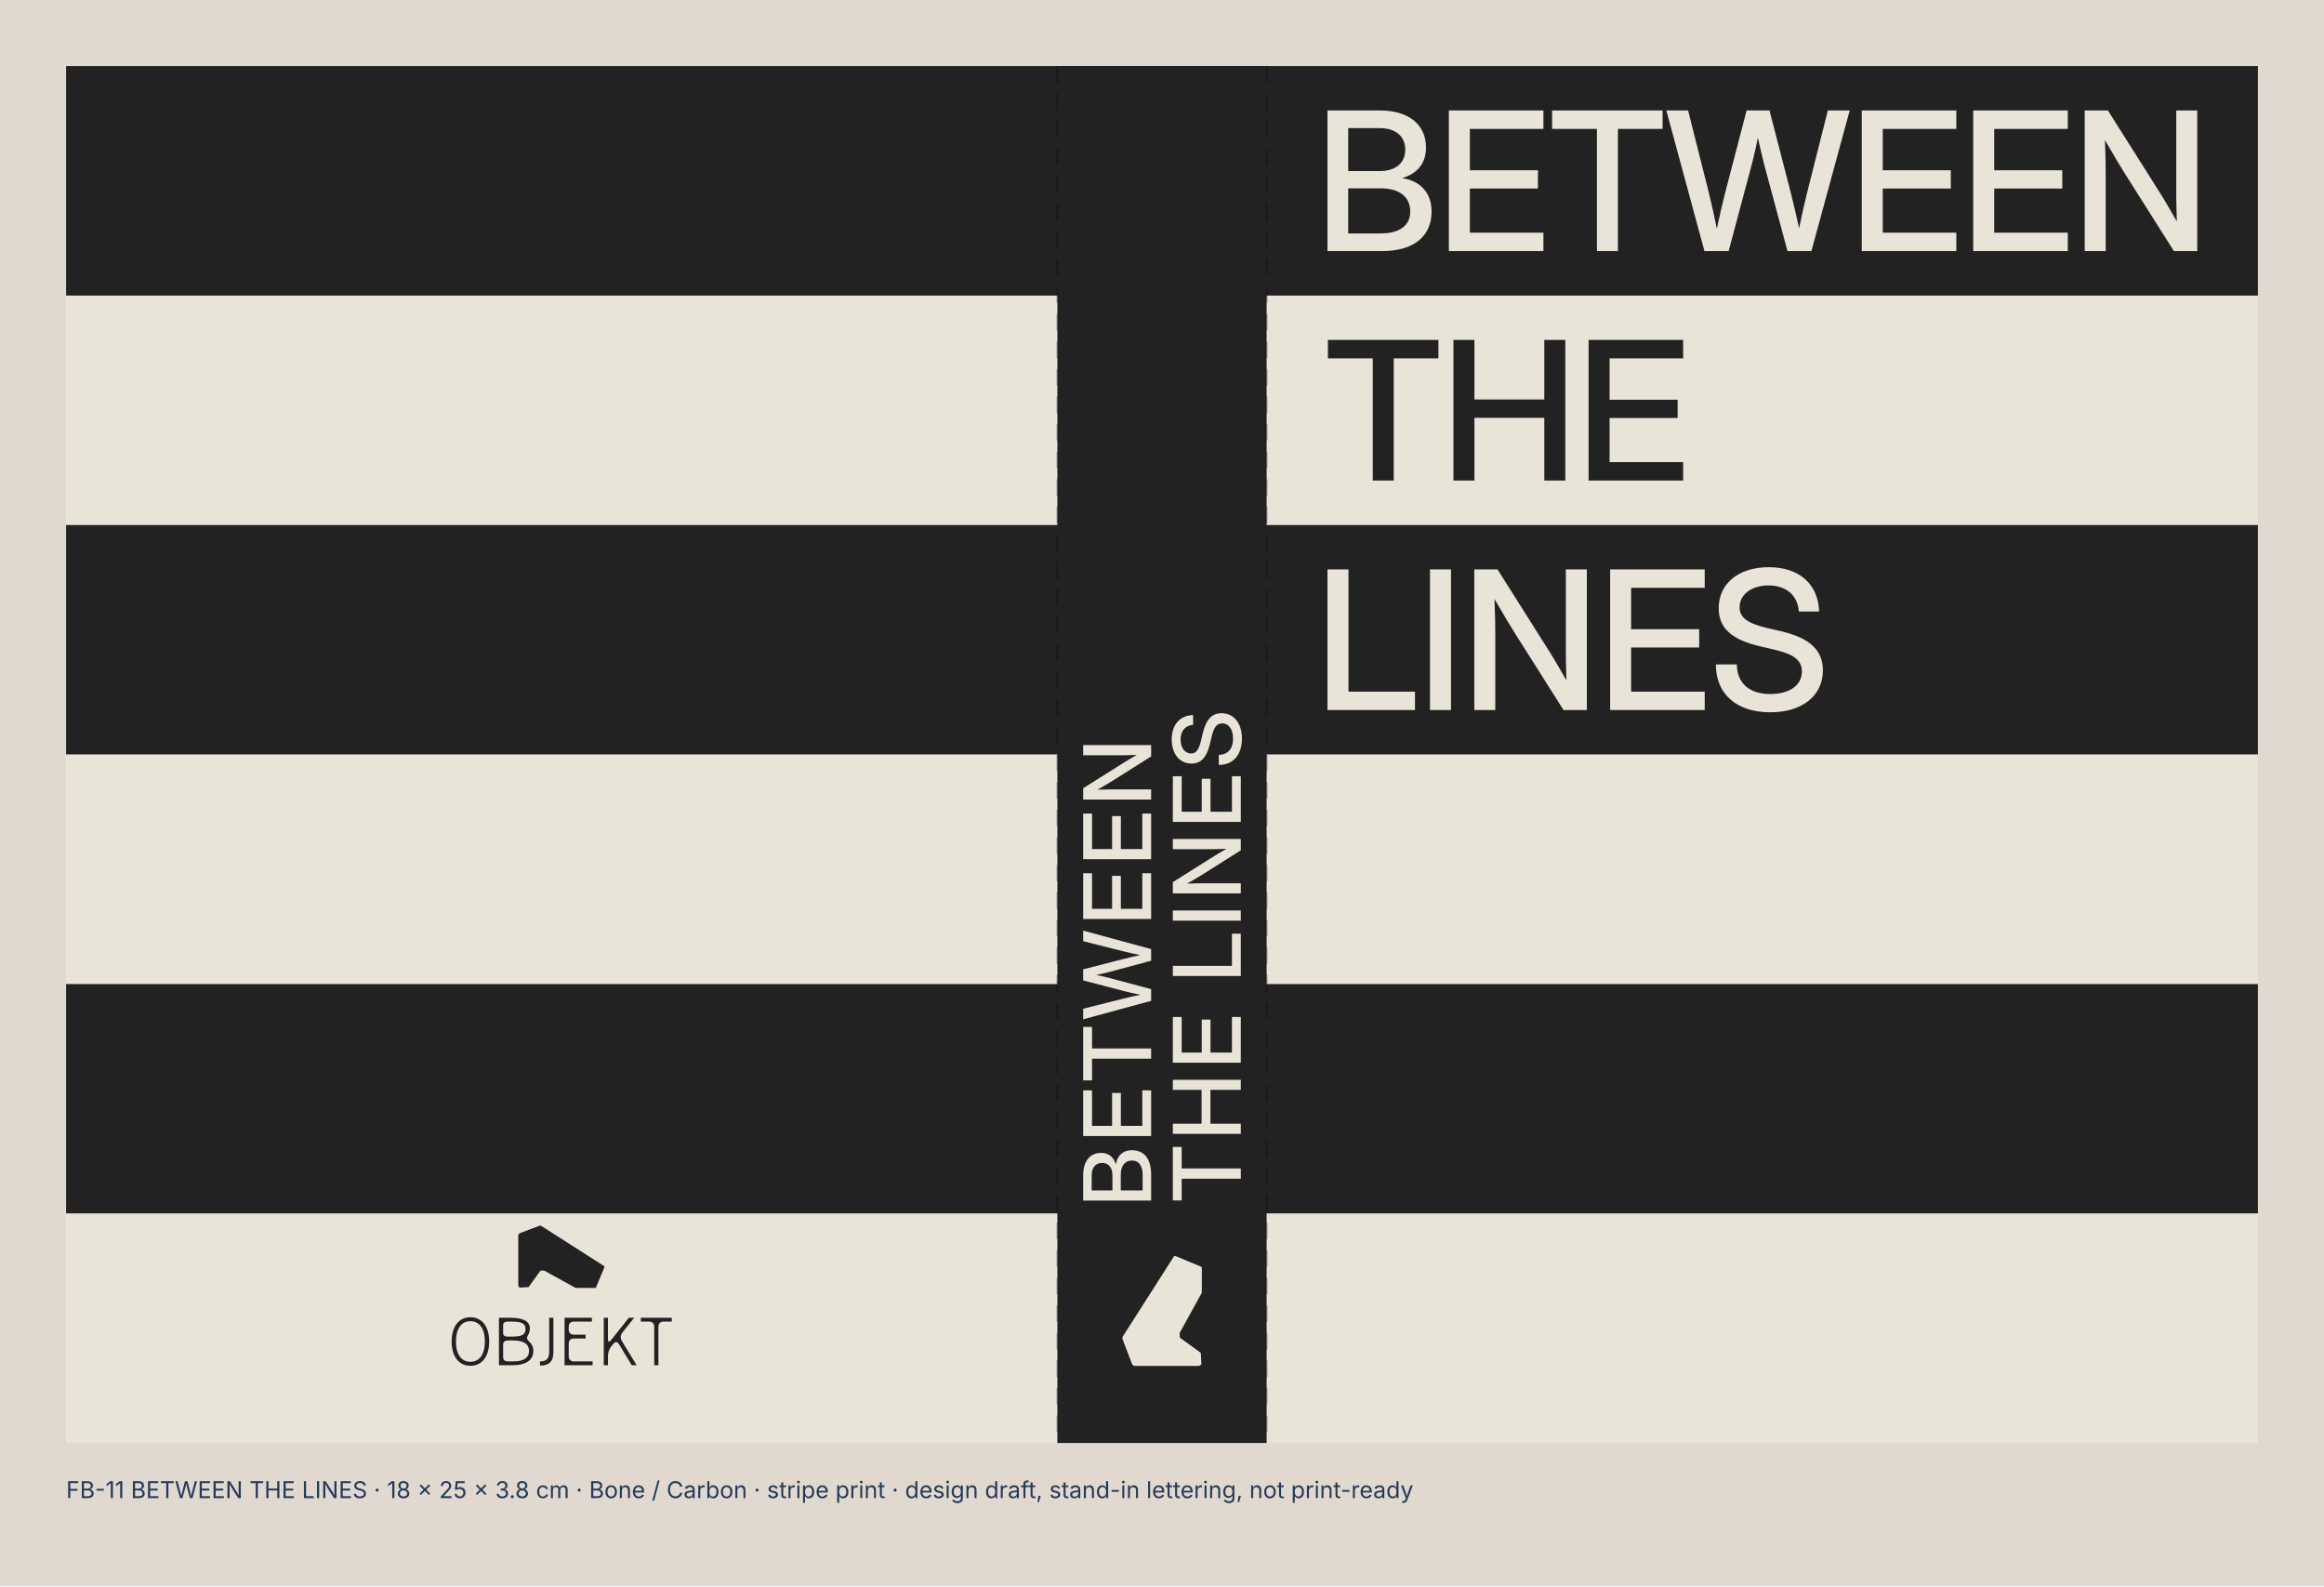
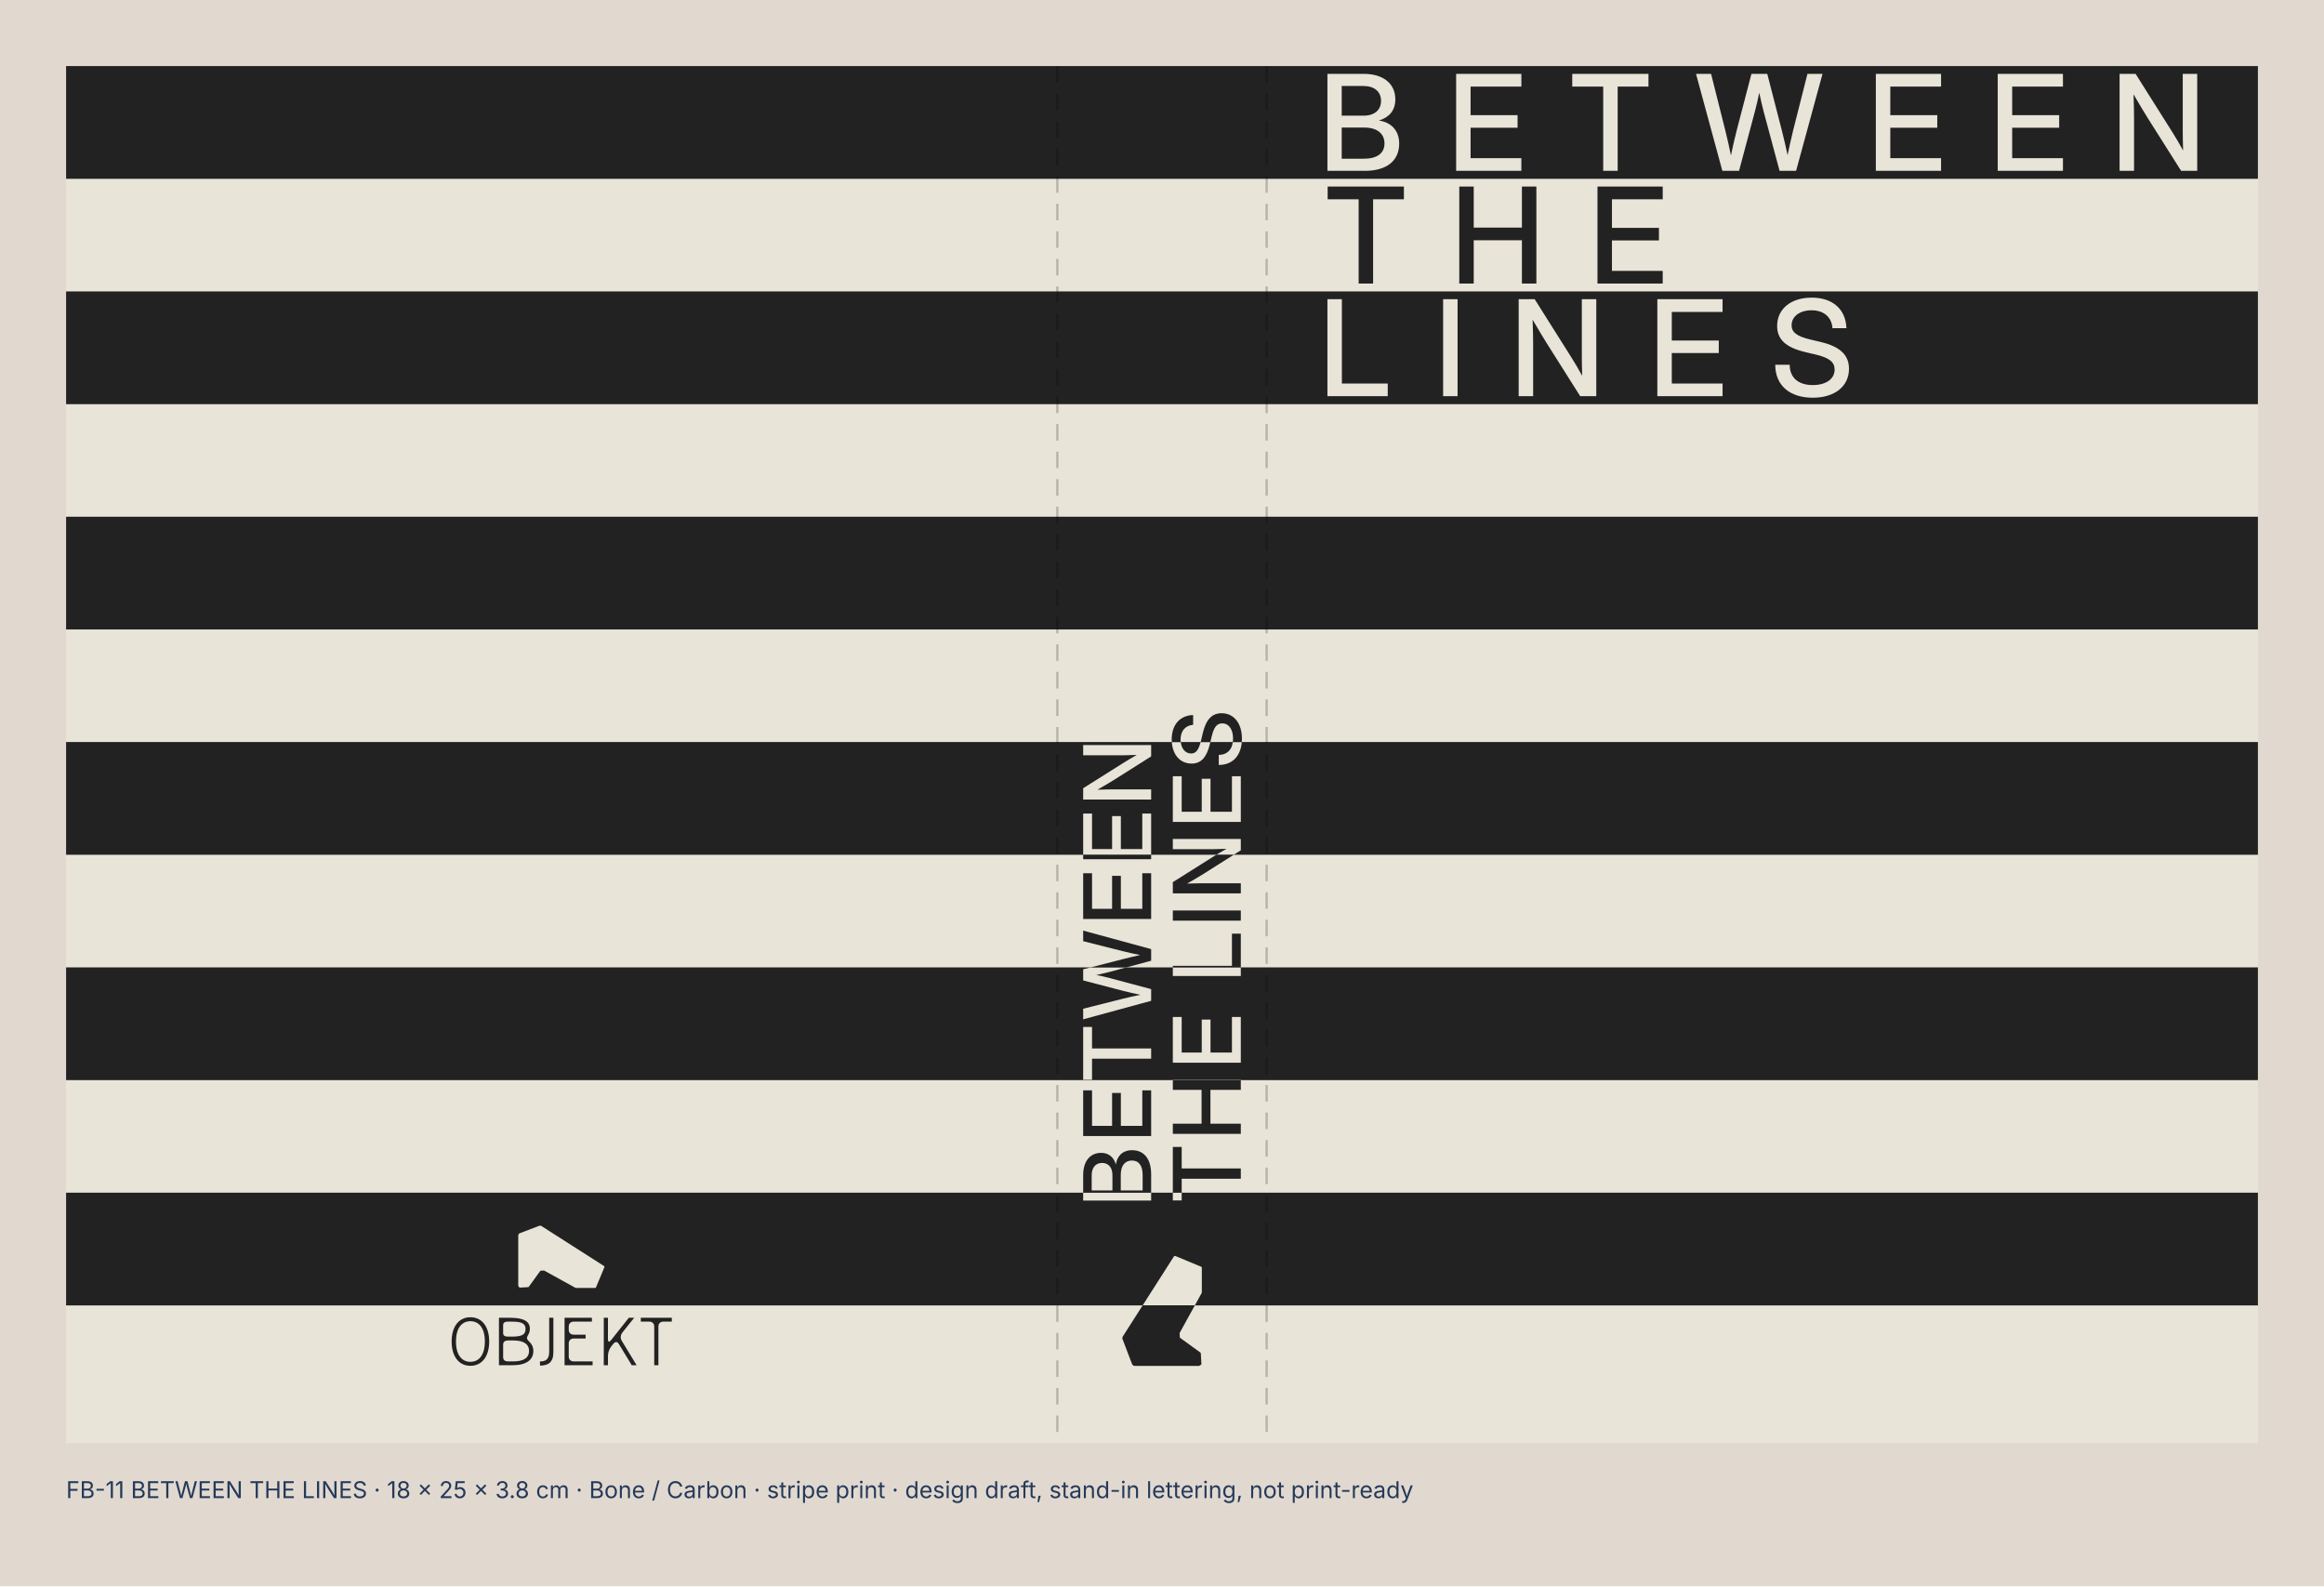
<svg xmlns="http://www.w3.org/2000/svg" viewBox="0 0 422 288" width="1266" height="864">
  <rect width="100%" height="100%" fill="#E1D9CF" />
  <g transform="translate(12 12)">
    <clipPath id="flat11">
      <rect x="0" y="0" width="398" height="250" />
    </clipPath>
    <g clip-path="url(#flat11)">
      <rect x="0" y="0" width="398" height="250" fill="#E9E4D8" />
-       <rect x="0" y="0.00" width="398" height="41.69" fill="#222222" />
-       <rect x="0" y="41.67" width="398" height="41.69" fill="#E9E4D8" />
-       <rect x="0" y="83.33" width="398" height="41.69" fill="#222222" />
-       <rect x="0" y="125.00" width="398" height="41.69" fill="#E9E4D8" />
-       <rect x="0" y="166.67" width="398" height="41.69" fill="#222222" />
-       <rect x="0" y="208.33" width="398" height="41.69" fill="#E9E4D8" />
-       <text x="226.72" y="33.59" font-family="Galak Round, Inter Display, Inter, Helvetica, Arial, sans-serif" font-size="35.09" font-weight="500" letter-spacing="-0.42" fill="#E9E4D8">BETWEEN</text>
-       <text x="228.30" y="75.25" font-family="Galak Round, Inter Display, Inter, Helvetica, Arial, sans-serif" font-size="35.09" font-weight="500" letter-spacing="-0.42" fill="#222222">THE</text>
-       <text x="226.72" y="116.92" font-family="Galak Round, Inter Display, Inter, Helvetica, Arial, sans-serif" font-size="35.09" font-weight="500" letter-spacing="-0.42" fill="#E9E4D8">LINES</text>
-       <path transform="translate(70.0 210.5) scale(0.05089)" fill="#222222" fill-rule="evenodd" d="M237.93 214.35L237.93 35.99C237.93 32.22 240.26 28.84 243.79 27.49L312.45 1.31C315.22 0.25 318.33 0.57 320.83 2.18L544.47 145.04C544.47 145.54 545.85 147.70 545.61 148.14L515.17 221.26C514.64 222.24 513.62 222.84 512.51 222.84L443.13 222.84C442.31 222.84 441.53 222.51 440.96 221.93L331.76 161.71C331.16 161.09 330.32 160.76 329.46 160.79L318.50 161.27C317.45 161.32 316.50 161.90 315.99 162.82L275.60 218.47C275.10 219.38 274.17 219.96 273.13 220.02L243.72 221.66C242.61 221.72 241.55 221.16 240.97 220.21L238.37 215.92C238.09 215.45 237.93 214.90 237.93 214.35Z M67.19 486.50C98.31 486.50 118.73 461.35 118.73 414.03C118.73 366.72 98.31 341.57 67.19 341.57C36.06 341.57 15.64 366.72 15.64 414.03C15.64 461.35 36.06 486.50 67.19 486.50ZM67.19 327.38C108.27 327.38 134.17 360.50 134.17 414.03C134.17 467.57 108.27 500.69 67.19 500.69C26.10 500.69 0.20 467.57 0.20 414.03C0.20 360.50 26.10 327.38 67.19 327.38Z M219.82 485.00C254.68 485.00 276.35 473.80 276.35 447.65C276.35 421.50 254.68 410.30 219.82 410.30L201.40 410.30C190.94 410.30 183.96 414.53 183.96 425.74L183.96 469.56C183.96 480.77 190.94 485.00 201.40 485.00L219.82 485.00ZM213.60 396.60C248.46 396.60 263.90 390.88 263.90 369.71C263.90 348.55 248.46 343.07 213.60 343.07L201.40 343.07C190.94 343.07 183.96 346.30 183.96 355.27L183.96 384.40C183.96 393.37 190.94 396.60 201.40 396.60L213.60 396.60ZM291.78 447.65C291.78 480.02 266.39 498.70 216.59 498.70L169.02 498.70L169.02 329.37L209.86 329.37C259.66 329.37 279.33 343.56 279.33 368.47C279.33 386.15 269.13 393.37 269.13 401.58C269.13 413.54 291.78 418.27 291.78 447.65Z M315.43 485.00C333.61 485.25 348.30 479.77 348.30 450.64L348.30 329.37L363.24 329.37L363.24 452.13C363.24 489.23 343.82 499.94 315.43 499.94L315.43 485.00Z M503.18 485.00L503.18 498.70L403.08 498.70L403.08 329.37L500.69 329.37L500.69 343.07L435.45 343.07C424.99 343.07 418.02 350.04 418.02 360.50L418.02 372.20C418.02 382.66 424.99 389.63 435.45 389.63L478.28 389.63L478.28 403.33L435.45 403.33C424.99 403.33 418.02 410.30 418.02 420.76L418.02 467.57C418.02 478.03 424.99 485.00 435.45 485.00L503.18 485.00Z M632.41 329.37L651.59 329.37L610.25 380.92C605.27 387.14 603.53 392.62 603.53 398.35C603.53 402.83 604.52 407.06 608.01 412.79L660.30 498.70L642.87 498.70L598.30 425.24C594.31 418.52 591.08 416.03 587.34 416.03C584.11 416.03 580.87 417.77 576.39 423.25L570.16 430.97C562.44 440.68 557.96 453.13 557.96 466.08L557.96 498.70L543.02 498.70L543.02 329.37L557.96 329.37L557.96 403.33C557.96 411.79 559.45 414.78 561.70 414.78C563.44 414.78 565.93 413.04 569.91 408.06L632.41 329.37Z M723.05 360.50C723.05 350.04 716.08 343.07 705.62 343.07L675.24 343.07L675.24 329.37L785.80 329.37L785.80 343.07L755.42 343.07C744.96 343.07 737.99 350.04 737.99 360.50L737.99 498.70L723.05 498.70L723.05 360.50Z" />
-       <rect x="180" y="0" width="38" height="250" fill="#222222" />
-       <path transform="translate(191.76 236.0) rotate(-90) scale(0.06494) translate(-238 0)" fill="#E9E4D8" fill-rule="evenodd" d="M237.93 214.35L237.93 35.99C237.93 32.22 240.26 28.84 243.79 27.49L312.45 1.31C315.22 0.25 318.33 0.57 320.83 2.18L544.47 145.04C544.47 145.54 545.85 147.70 545.61 148.14L515.17 221.26C514.64 222.24 513.62 222.84 512.51 222.84L443.13 222.84C442.31 222.84 441.53 222.51 440.96 221.93L331.76 161.71C331.16 161.09 330.32 160.76 329.46 160.79L318.50 161.27C317.45 161.32 316.50 161.90 315.99 162.82L275.60 218.47C275.10 219.38 274.17 219.96 273.13 220.02L243.72 221.66C242.61 221.72 241.55 221.16 240.97 220.21L238.37 215.92C238.09 215.45 237.93 214.90 237.93 214.35Z" />
-       <text transform="translate(197.03 207.10) rotate(-90)" font-family="Galak Round, Inter Display, Inter, Helvetica, Arial, sans-serif" font-size="16.97" font-weight="500" letter-spacing="0.85" fill="#E9E4D8">BETWEEN</text>
-       <text transform="translate(213.31 206.34) rotate(-90)" font-family="Galak Round, Inter Display, Inter, Helvetica, Arial, sans-serif" font-size="16.97" font-weight="500" letter-spacing="0.85" fill="#E9E4D8">THE LINES</text>
+       <defs>
+         <clipPath id="sd11">
+           <rect x="0" y="0.00" width="398" height="20.47" />
+           <rect x="0" y="40.91" width="398" height="20.47" />
+           <rect x="0" y="81.82" width="398" height="20.47" />
+           <rect x="0" y="122.73" width="398" height="20.47" />
+           <rect x="0" y="163.64" width="398" height="20.47" />
+           <rect x="0" y="204.55" width="398" height="20.47" />
+         </clipPath>
+         <clipPath id="sl11">
+           <rect x="0" y="20.45" width="398" height="20.47" />
+           <rect x="0" y="61.36" width="398" height="20.47" />
+           <rect x="0" y="102.27" width="398" height="20.47" />
+           <rect x="0" y="143.18" width="398" height="20.47" />
+           <rect x="0" y="184.09" width="398" height="20.47" />
+           <rect x="0" y="225.00" width="398" height="25.02" />
+         </clipPath>
+       </defs>
+       <rect width="398" height="250" fill="#E9E4D8" />
+       <g clip-path="url(#sd11)">
+         <rect width="398" height="250" fill="#222222" />
+       </g>
+       <text x="227.43" y="19.02" font-family="Galak Round, Inter Display, Inter, Helvetica, Arial, sans-serif" font-size="24.20" font-weight="500" letter-spacing="7.88" fill="#E9E4D8">BETWEEN</text>
+       <text x="228.52" y="39.48" font-family="Galak Round, Inter Display, Inter, Helvetica, Arial, sans-serif" font-size="24.20" font-weight="500" letter-spacing="7.88" fill="#222222">THE</text>
+       <text x="227.43" y="59.93" font-family="Galak Round, Inter Display, Inter, Helvetica, Arial, sans-serif" font-size="24.20" font-weight="500" letter-spacing="7.88" fill="#E9E4D8">LINES</text>
+       <g clip-path="url(#sd11)">
+         <path transform="translate(70.0 210.5) scale(0.05089)" fill="#E9E4D8" fill-rule="evenodd" d="M237.93 214.35L237.93 35.99C237.93 32.22 240.26 28.84 243.79 27.49L312.45 1.31C315.22 0.25 318.33 0.57 320.83 2.18L544.47 145.04C544.47 145.54 545.85 147.70 545.61 148.14L515.17 221.26C514.64 222.24 513.62 222.84 512.51 222.84L443.13 222.84C442.31 222.84 441.53 222.51 440.96 221.93L331.76 161.71C331.16 161.09 330.32 160.76 329.46 160.79L318.50 161.27C317.45 161.32 316.50 161.90 315.99 162.82L275.60 218.47C275.10 219.38 274.17 219.96 273.13 220.02L243.72 221.66C242.61 221.72 241.55 221.16 240.97 220.21L238.37 215.92C238.09 215.45 237.93 214.90 237.93 214.35Z M67.19 486.50C98.31 486.50 118.73 461.35 118.73 414.03C118.73 366.72 98.31 341.57 67.19 341.57C36.06 341.57 15.64 366.72 15.64 414.03C15.64 461.35 36.06 486.50 67.19 486.50ZM67.19 327.38C108.27 327.38 134.17 360.50 134.17 414.03C134.17 467.57 108.27 500.69 67.19 500.69C26.10 500.69 0.20 467.57 0.20 414.03C0.20 360.50 26.10 327.38 67.19 327.38Z M219.82 485.00C254.68 485.00 276.35 473.80 276.35 447.65C276.35 421.50 254.68 410.30 219.82 410.30L201.40 410.30C190.94 410.30 183.96 414.53 183.96 425.74L183.96 469.56C183.96 480.77 190.94 485.00 201.40 485.00L219.82 485.00ZM213.60 396.60C248.46 396.60 263.90 390.88 263.90 369.71C263.90 348.55 248.46 343.07 213.60 343.07L201.40 343.07C190.94 343.07 183.96 346.30 183.96 355.27L183.96 384.40C183.96 393.37 190.94 396.60 201.40 396.60L213.60 396.60ZM291.78 447.65C291.78 480.02 266.39 498.70 216.59 498.70L169.02 498.70L169.02 329.37L209.86 329.37C259.66 329.37 279.33 343.56 279.33 368.47C279.33 386.15 269.13 393.37 269.13 401.58C269.13 413.54 291.78 418.27 291.78 447.65Z M315.43 485.00C333.61 485.25 348.30 479.77 348.30 450.64L348.30 329.37L363.24 329.37L363.24 452.13C363.24 489.23 343.82 499.94 315.43 499.94L315.43 485.00Z M503.18 485.00L503.18 498.70L403.08 498.70L403.08 329.37L500.69 329.37L500.69 343.07L435.45 343.07C424.99 343.07 418.02 350.04 418.02 360.50L418.02 372.20C418.02 382.66 424.99 389.63 435.45 389.63L478.28 389.63L478.28 403.33L435.45 403.33C424.99 403.33 418.02 410.30 418.02 420.76L418.02 467.57C418.02 478.03 424.99 485.00 435.45 485.00L503.18 485.00Z M632.41 329.37L651.59 329.37L610.25 380.92C605.27 387.14 603.53 392.62 603.53 398.35C603.53 402.83 604.52 407.06 608.01 412.79L660.30 498.70L642.87 498.70L598.30 425.24C594.31 418.52 591.08 416.03 587.34 416.03C584.11 416.03 580.87 417.77 576.39 423.25L570.16 430.97C562.44 440.68 557.96 453.13 557.96 466.08L557.96 498.70L543.02 498.70L543.02 329.37L557.96 329.37L557.96 403.33C557.96 411.79 559.45 414.78 561.70 414.78C563.44 414.78 565.93 413.04 569.91 408.06L632.41 329.37Z M723.05 360.50C723.05 350.04 716.08 343.07 705.62 343.07L675.24 343.07L675.24 329.37L785.80 329.37L785.80 343.07L755.42 343.07C744.96 343.07 737.99 350.04 737.99 360.50L737.99 498.70L723.05 498.70L723.05 360.50Z" />
+         <path transform="translate(191.76 236.0) rotate(-90) scale(0.06494) translate(-238 0)" fill="#E9E4D8" fill-rule="evenodd" d="M237.93 214.35L237.93 35.99C237.93 32.22 240.26 28.84 243.79 27.49L312.45 1.31C315.22 0.25 318.33 0.57 320.83 2.18L544.47 145.04C544.47 145.54 545.85 147.70 545.61 148.14L515.17 221.26C514.64 222.24 513.62 222.84 512.51 222.84L443.13 222.84C442.31 222.84 441.53 222.51 440.96 221.93L331.76 161.71C331.16 161.09 330.32 160.76 329.46 160.79L318.50 161.27C317.45 161.32 316.50 161.90 315.99 162.82L275.60 218.47C275.10 219.38 274.17 219.96 273.13 220.02L243.72 221.66C242.61 221.72 241.55 221.16 240.97 220.21L238.37 215.92C238.09 215.45 237.93 214.90 237.93 214.35Z" />
+         <text transform="translate(197.03 207.10) rotate(-90)" font-family="Galak Round, Inter Display, Inter, Helvetica, Arial, sans-serif" font-size="16.97" font-weight="500" letter-spacing="0.85" fill="#E9E4D8">BETWEEN</text>
+         <text transform="translate(213.31 206.34) rotate(-90)" font-family="Galak Round, Inter Display, Inter, Helvetica, Arial, sans-serif" font-size="16.97" font-weight="500" letter-spacing="0.85" fill="#E9E4D8">THE LINES</text>
+       </g>
+       <g clip-path="url(#sl11)">
+         <path transform="translate(70.0 210.5) scale(0.05089)" fill="#222222" fill-rule="evenodd" d="M237.93 214.35L237.93 35.99C237.93 32.22 240.26 28.84 243.79 27.49L312.45 1.31C315.22 0.25 318.33 0.57 320.83 2.18L544.47 145.04C544.47 145.54 545.85 147.70 545.61 148.14L515.17 221.26C514.64 222.24 513.62 222.84 512.51 222.84L443.13 222.84C442.31 222.84 441.53 222.51 440.96 221.93L331.76 161.71C331.16 161.09 330.32 160.76 329.46 160.79L318.50 161.27C317.45 161.32 316.50 161.90 315.99 162.82L275.60 218.47C275.10 219.38 274.17 219.96 273.13 220.02L243.72 221.66C242.61 221.72 241.55 221.16 240.97 220.21L238.37 215.92C238.09 215.45 237.93 214.90 237.93 214.35Z M67.19 486.50C98.31 486.50 118.73 461.35 118.73 414.03C118.73 366.72 98.31 341.57 67.19 341.57C36.06 341.57 15.64 366.72 15.64 414.03C15.64 461.35 36.06 486.50 67.19 486.50ZM67.19 327.38C108.27 327.38 134.17 360.50 134.17 414.03C134.17 467.57 108.27 500.69 67.19 500.69C26.10 500.69 0.20 467.57 0.20 414.03C0.20 360.50 26.10 327.38 67.19 327.38Z M219.82 485.00C254.68 485.00 276.35 473.80 276.35 447.65C276.35 421.50 254.68 410.30 219.82 410.30L201.40 410.30C190.94 410.30 183.96 414.53 183.96 425.74L183.96 469.56C183.96 480.77 190.94 485.00 201.40 485.00L219.82 485.00ZM213.60 396.60C248.46 396.60 263.90 390.88 263.90 369.71C263.90 348.55 248.46 343.07 213.60 343.07L201.40 343.07C190.94 343.07 183.96 346.30 183.96 355.27L183.96 384.40C183.96 393.37 190.94 396.60 201.40 396.60L213.60 396.60ZM291.78 447.65C291.78 480.02 266.39 498.70 216.59 498.70L169.02 498.70L169.02 329.37L209.86 329.37C259.66 329.37 279.33 343.56 279.33 368.47C279.33 386.15 269.13 393.37 269.13 401.58C269.13 413.54 291.78 418.27 291.78 447.65Z M315.43 485.00C333.61 485.25 348.30 479.77 348.30 450.64L348.30 329.37L363.24 329.37L363.24 452.13C363.24 489.23 343.82 499.94 315.43 499.94L315.43 485.00Z M503.18 485.00L503.18 498.70L403.08 498.70L403.08 329.37L500.69 329.37L500.69 343.07L435.45 343.07C424.99 343.07 418.02 350.04 418.02 360.50L418.02 372.20C418.02 382.66 424.99 389.63 435.45 389.63L478.28 389.63L478.28 403.33L435.45 403.33C424.99 403.33 418.02 410.30 418.02 420.76L418.02 467.57C418.02 478.03 424.99 485.00 435.45 485.00L503.18 485.00Z M632.41 329.37L651.59 329.37L610.25 380.92C605.27 387.14 603.53 392.62 603.53 398.35C603.53 402.83 604.52 407.06 608.01 412.79L660.30 498.70L642.87 498.70L598.30 425.24C594.31 418.52 591.08 416.03 587.34 416.03C584.11 416.03 580.87 417.77 576.39 423.25L570.16 430.97C562.44 440.68 557.96 453.13 557.96 466.08L557.96 498.70L543.02 498.70L543.02 329.37L557.96 329.37L557.96 403.33C557.96 411.79 559.45 414.78 561.70 414.78C563.44 414.78 565.93 413.04 569.91 408.06L632.41 329.37Z M723.05 360.50C723.05 350.04 716.08 343.07 705.62 343.07L675.24 343.07L675.24 329.37L785.80 329.37L785.80 343.07L755.42 343.07C744.96 343.07 737.99 350.04 737.99 360.50L737.99 498.70L723.05 498.70L723.05 360.50Z" />
+         <path transform="translate(191.76 236.0) rotate(-90) scale(0.06494) translate(-238 0)" fill="#222222" fill-rule="evenodd" d="M237.93 214.35L237.93 35.99C237.93 32.22 240.26 28.84 243.79 27.49L312.45 1.31C315.22 0.25 318.33 0.57 320.83 2.18L544.47 145.04C544.47 145.54 545.85 147.70 545.61 148.14L515.17 221.26C514.64 222.24 513.62 222.84 512.51 222.84L443.13 222.84C442.31 222.84 441.53 222.51 440.96 221.93L331.76 161.71C331.16 161.09 330.32 160.76 329.46 160.79L318.50 161.27C317.45 161.32 316.50 161.90 315.99 162.82L275.60 218.47C275.10 219.38 274.17 219.96 273.13 220.02L243.72 221.66C242.61 221.72 241.55 221.16 240.97 220.21L238.37 215.92C238.09 215.45 237.93 214.90 237.93 214.35Z" />
+         <text transform="translate(197.03 207.10) rotate(-90)" font-family="Galak Round, Inter Display, Inter, Helvetica, Arial, sans-serif" font-size="16.97" font-weight="500" letter-spacing="0.85" fill="#222222">BETWEEN</text>
+         <text transform="translate(213.31 206.34) rotate(-90)" font-family="Galak Round, Inter Display, Inter, Helvetica, Arial, sans-serif" font-size="16.97" font-weight="500" letter-spacing="0.85" fill="#222222">THE LINES</text>
+       </g>
      <line x1="180" y1="0" x2="180" y2="250" stroke="#000" stroke-opacity=".22" stroke-width=".4" stroke-dasharray="3 2" />
      <line x1="218" y1="0" x2="218" y2="250" stroke="#000" stroke-opacity=".22" stroke-width=".4" stroke-dasharray="3 2" />
    </g>
  </g>
  <text x="12" y="272" font-family="Inter, Helvetica, Arial, sans-serif" font-size="4.2" fill="#25395A">FB-11 BETWEEN THE LINES · 18 × 25 × 3.8 cm · Bone / Carbon · stripe print · design draft, stand-in lettering, not print-ready</text>
</svg>
